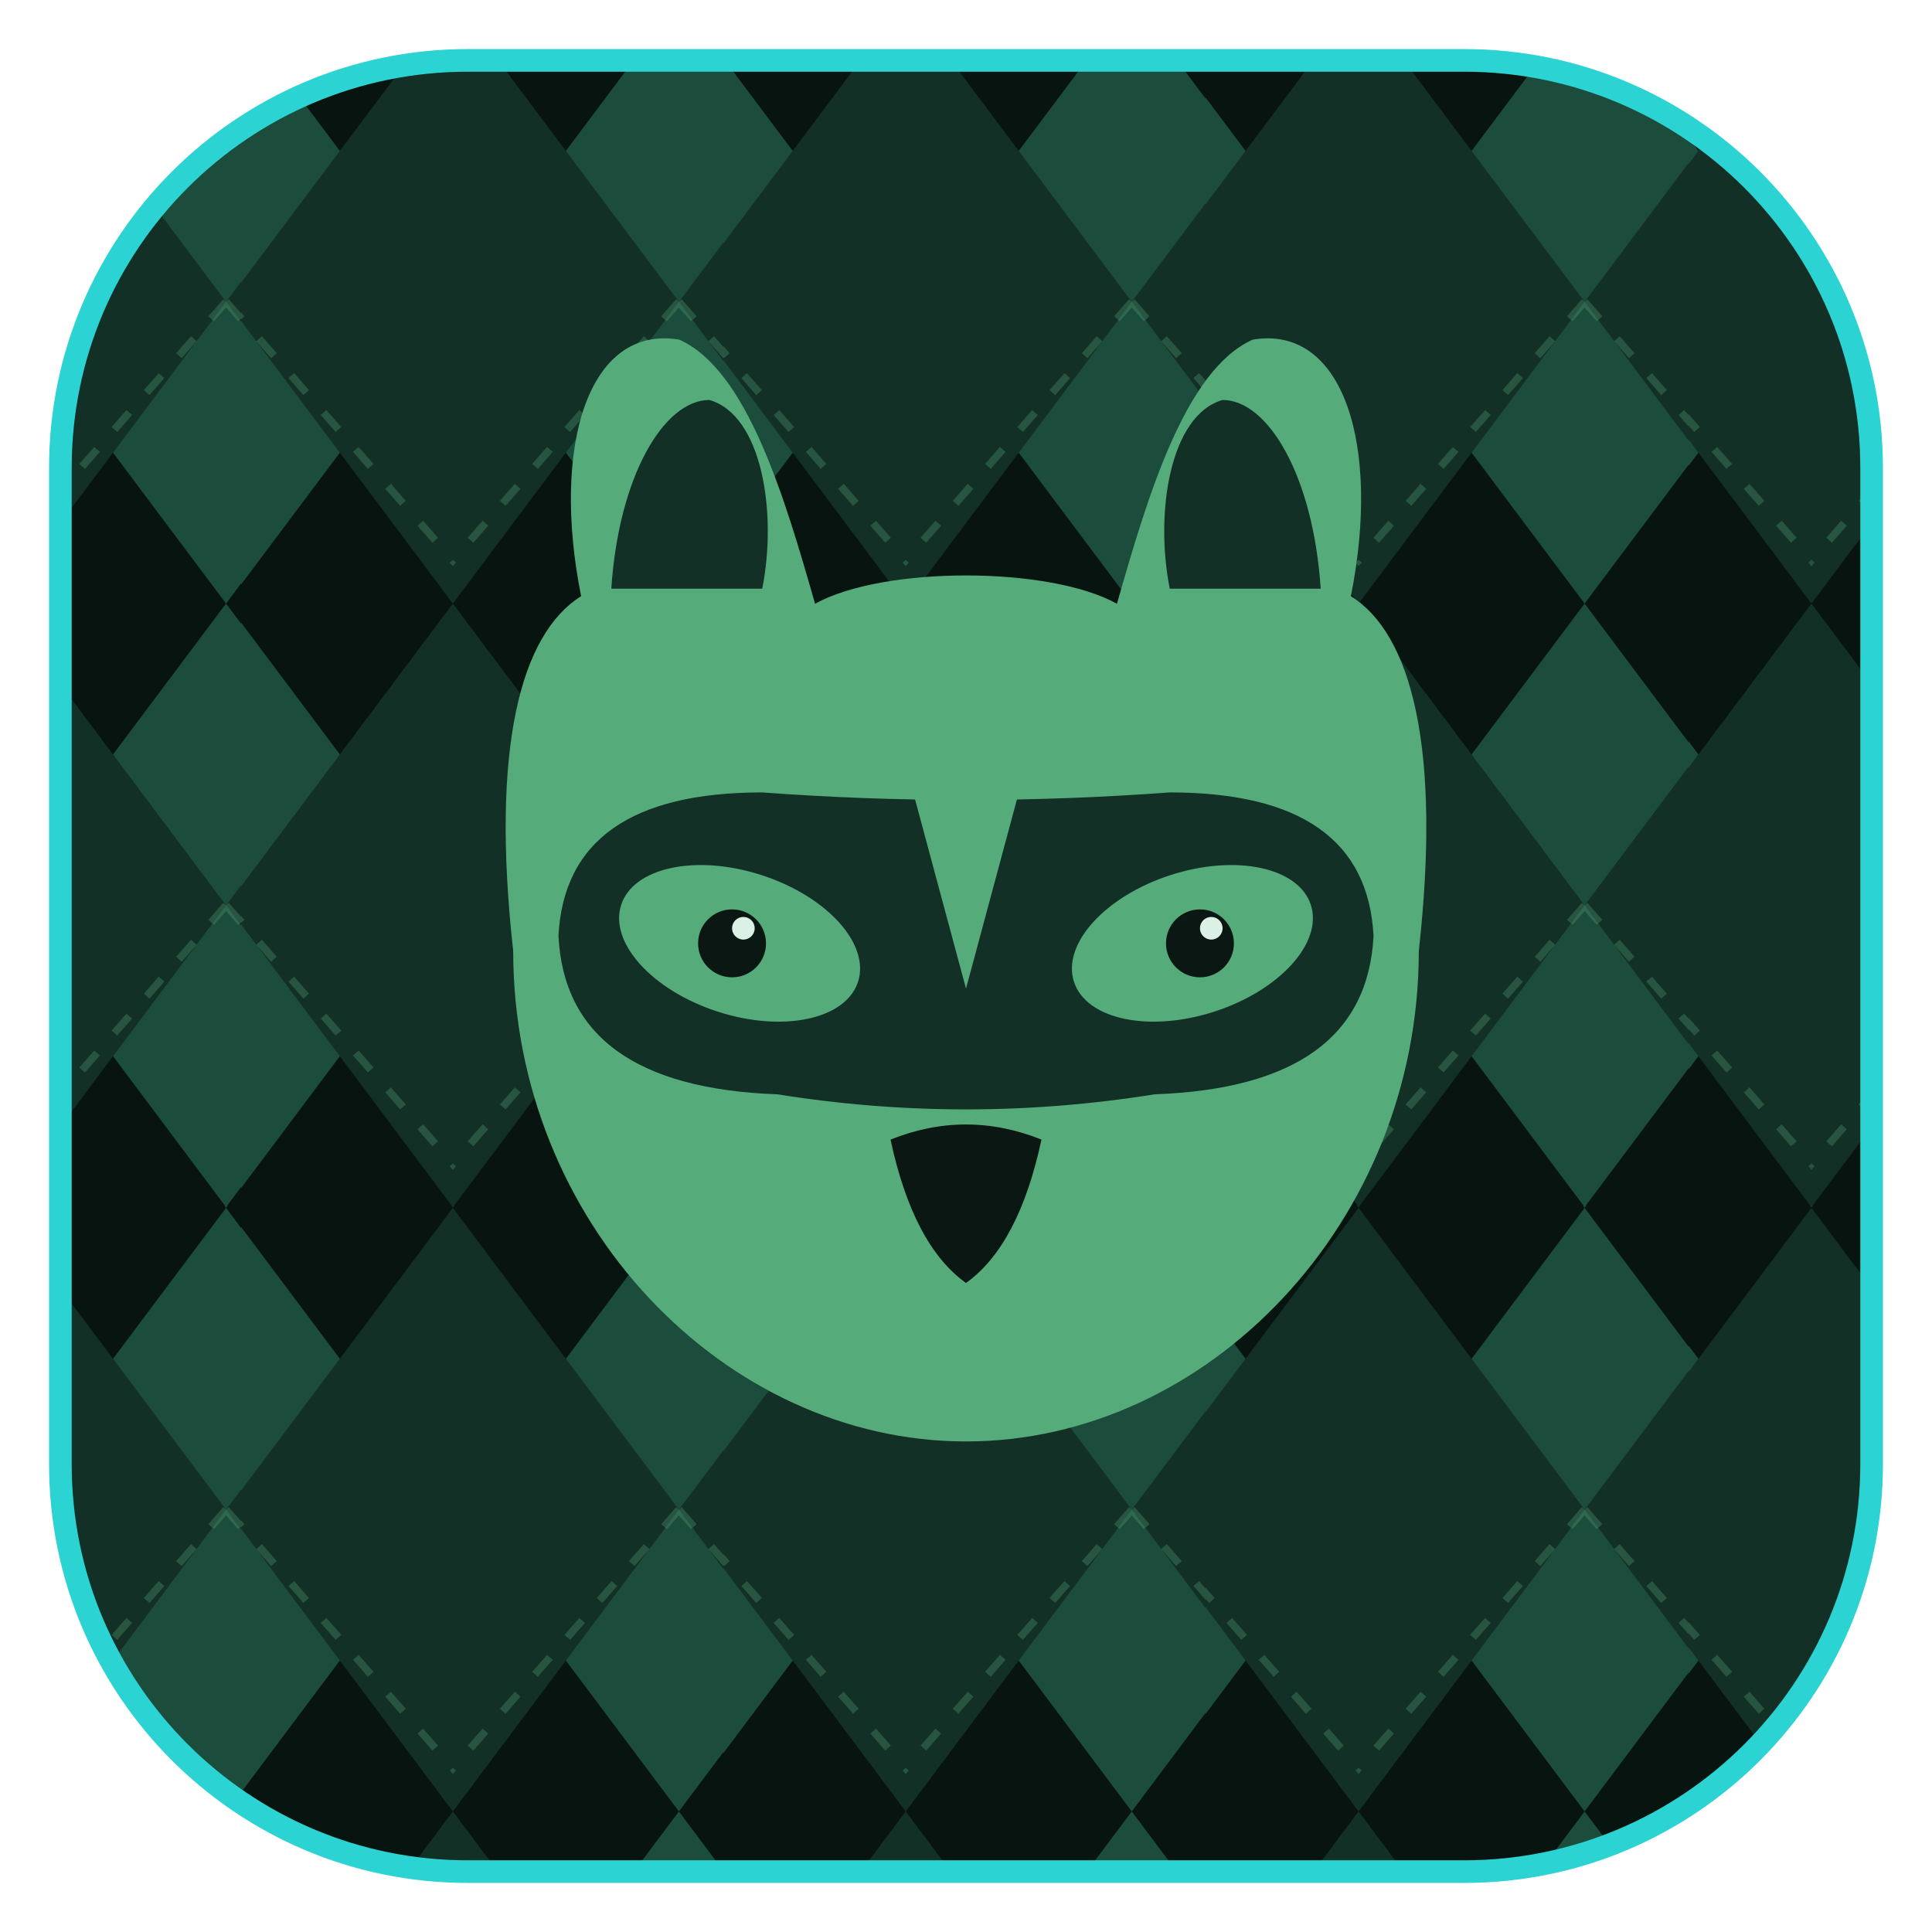
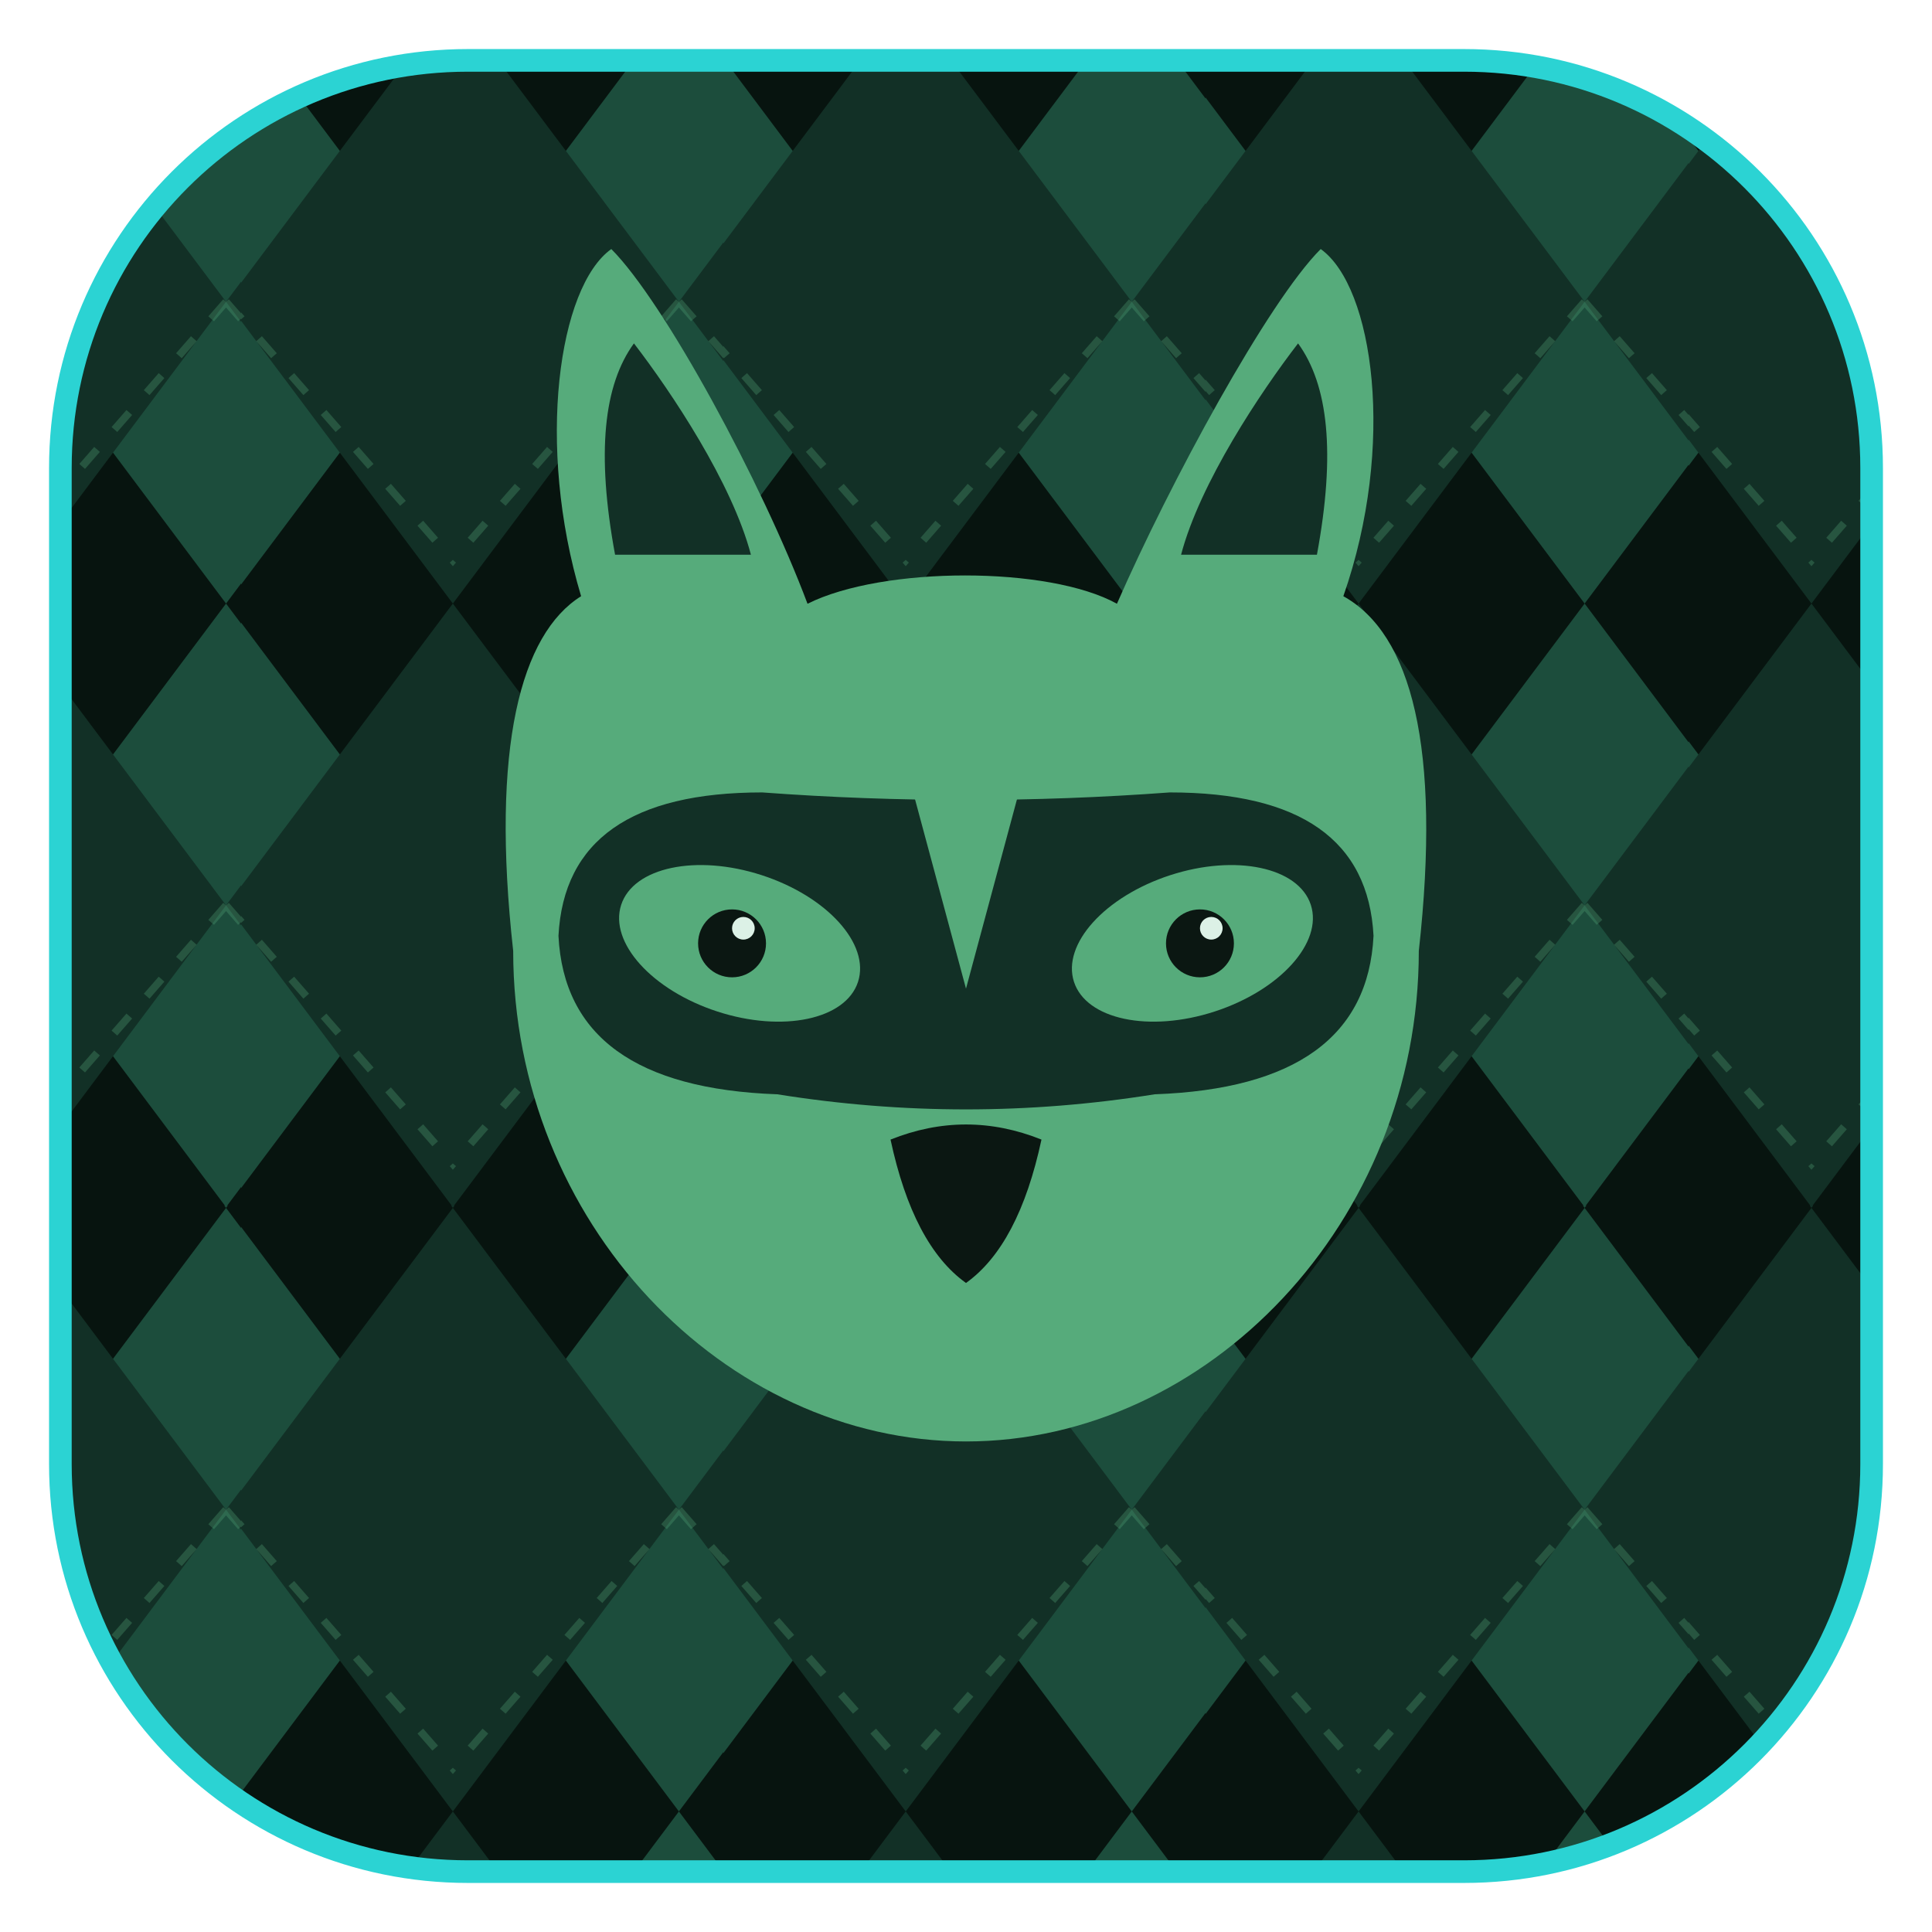
<svg xmlns="http://www.w3.org/2000/svg" viewBox="0 0 512 512" width="512" height="512">
  <defs>
    <clipPath id="tile">
      <rect x="16" y="16" width="480" height="480" rx="108" />
    </clipPath>
    <pattern id="argyle" width="120" height="160" patternUnits="userSpaceOnUse">
      <rect width="120" height="160" fill="#07140F" />
      <polygon points="60,0 120,80 60,160 0,80" fill="#1C4D3C" />
      <polygon points="0,0 60,80 0,160" fill="#123026" />
      <polygon points="120,0 60,80 120,160" fill="#123026" />
      <g stroke="#56AB7B" stroke-width="2" opacity="0.30" stroke-dasharray="6 7">
        <path d="M60 -80 L200 80 M60 -80 L-80 80 M60 80 L200 240 M60 80 L-80 240 M60 240 L200 400 M60 240 L-80 400" />
      </g>
    </pattern>
  </defs>
  <g clip-path="url(#tile)">
    <rect x="16" y="16" width="480" height="480" fill="url(#argyle)" />
  </g>
  <rect x="16" y="16" width="480" height="480" rx="108" fill="none" stroke="#2BD3D3" stroke-width="6" />
  <g>
-     <path d="M136 252              C130 198 138 168 154 158              C146 118 156 86 180 90              C198 98 208 132 216 160              C234 150 278 150 296 160              C304 132 314 98 332 90              C356 86 366 118 358 158              C374 168 382 198 376 252              C376 324 320 382 256 382              C192 382 136 324 136 252 Z" fill="#56AB7B" />
-     <path d="M162 156 C164 126 176 106 188 106 C202 110 206 136 202 156 Z" fill="#123026" />
-     <path d="M350 156 C348 126 336 106 324 106 C310 110 306 136 310 156 Z" fill="#123026" />
+     <path d="M136 252              C130 198 138 168 154 158              C142 118 148 76 162 66              C176 80 202 128 214 160              C234 150 278 150 296 160              C310 128 336 80 350 66              C364 76 370 118 356 158              C374 168 382 198 376 252              C376 324 320 382 256 382              C192 382 136 324 136 252 Z" fill="#56AB7B" />
+     <path d="M163 147 C158 120 160 102 168 91 C178 104 194 128 199 147 Z" fill="#123026" />
+     <path d="M349 147 C354 120 352 102 344 91 C334 104 318 128 313 147 Z" fill="#123026" />
    <path d="M148 248 Q150 210 202 210 Q256 214 310 210 Q362 210 364 248              Q362 288 306 290 Q256 298 206 290 Q150 288 148 248 Z" fill="#123026" />
    <path d="M242 210 L270 210 L256 262 Z" fill="#56AB7B" />
    <ellipse cx="196" cy="250" rx="33" ry="19" fill="#56AB7B" transform="rotate(18 196 250)" />
    <ellipse cx="316" cy="250" rx="33" ry="19" fill="#56AB7B" transform="rotate(-18 316 250)" />
    <circle cx="194" cy="250" r="9" fill="#0B1712" />
    <circle cx="318" cy="250" r="9" fill="#0B1712" />
    <circle cx="197" cy="246" r="3" fill="#DCF1E6" />
    <circle cx="321" cy="246" r="3" fill="#DCF1E6" />
    <path d="M236 302 Q256 294 276 302 Q270 330 256 340 Q242 330 236 302 Z" fill="#0B1712" />
  </g>
</svg>
